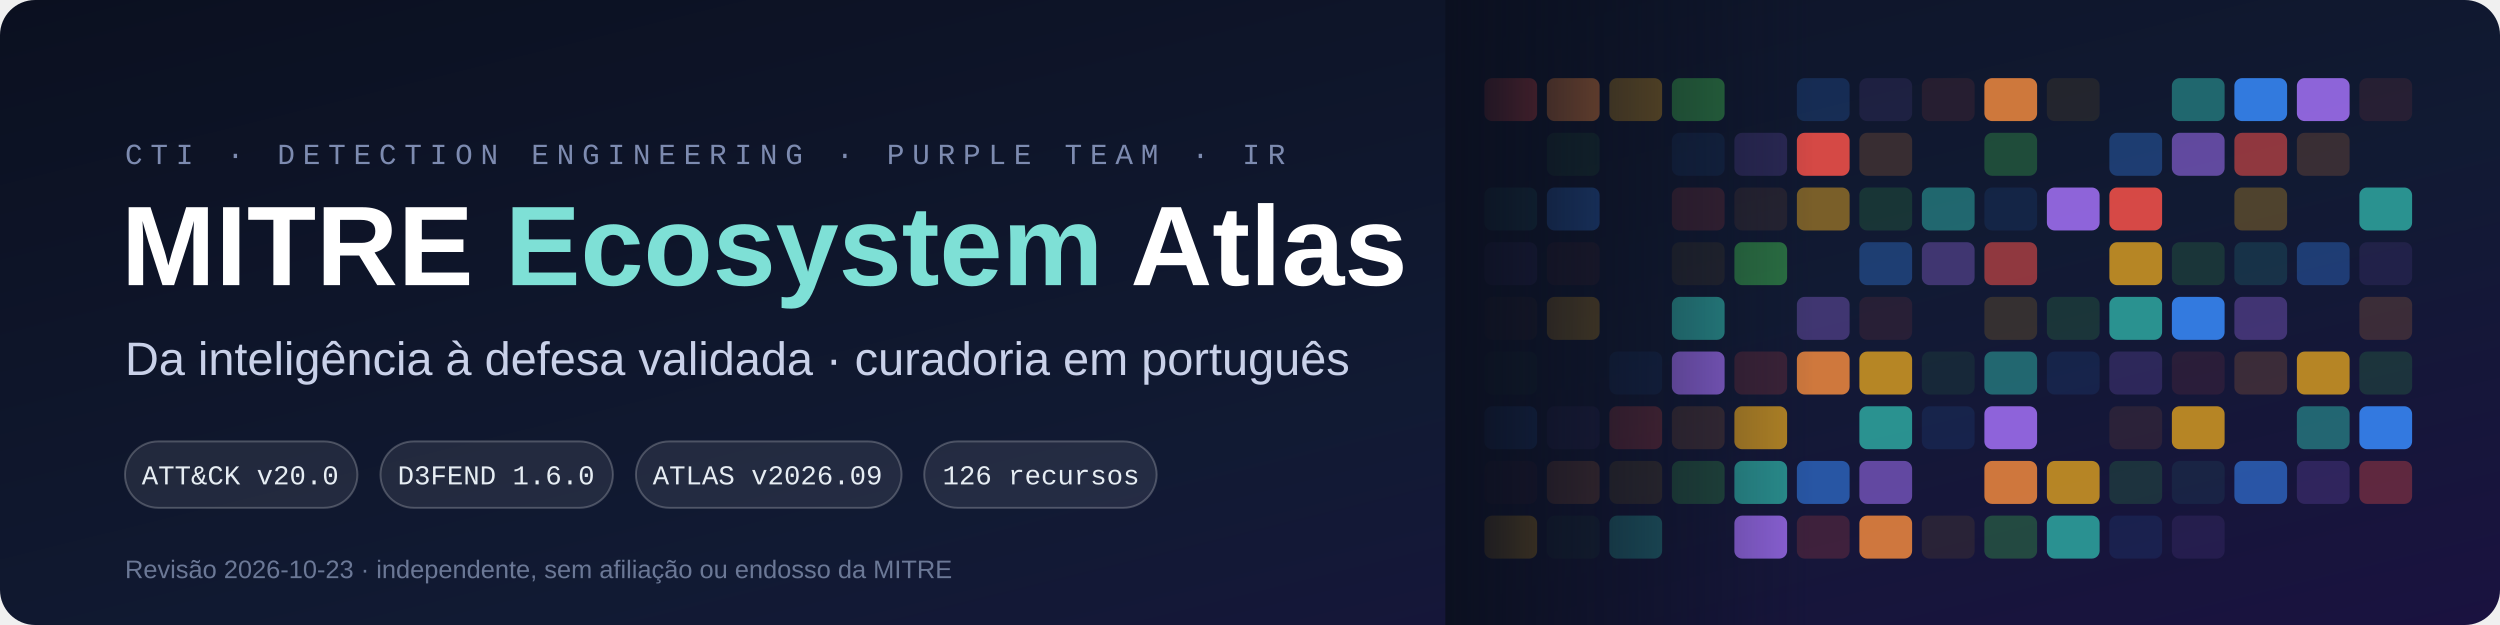
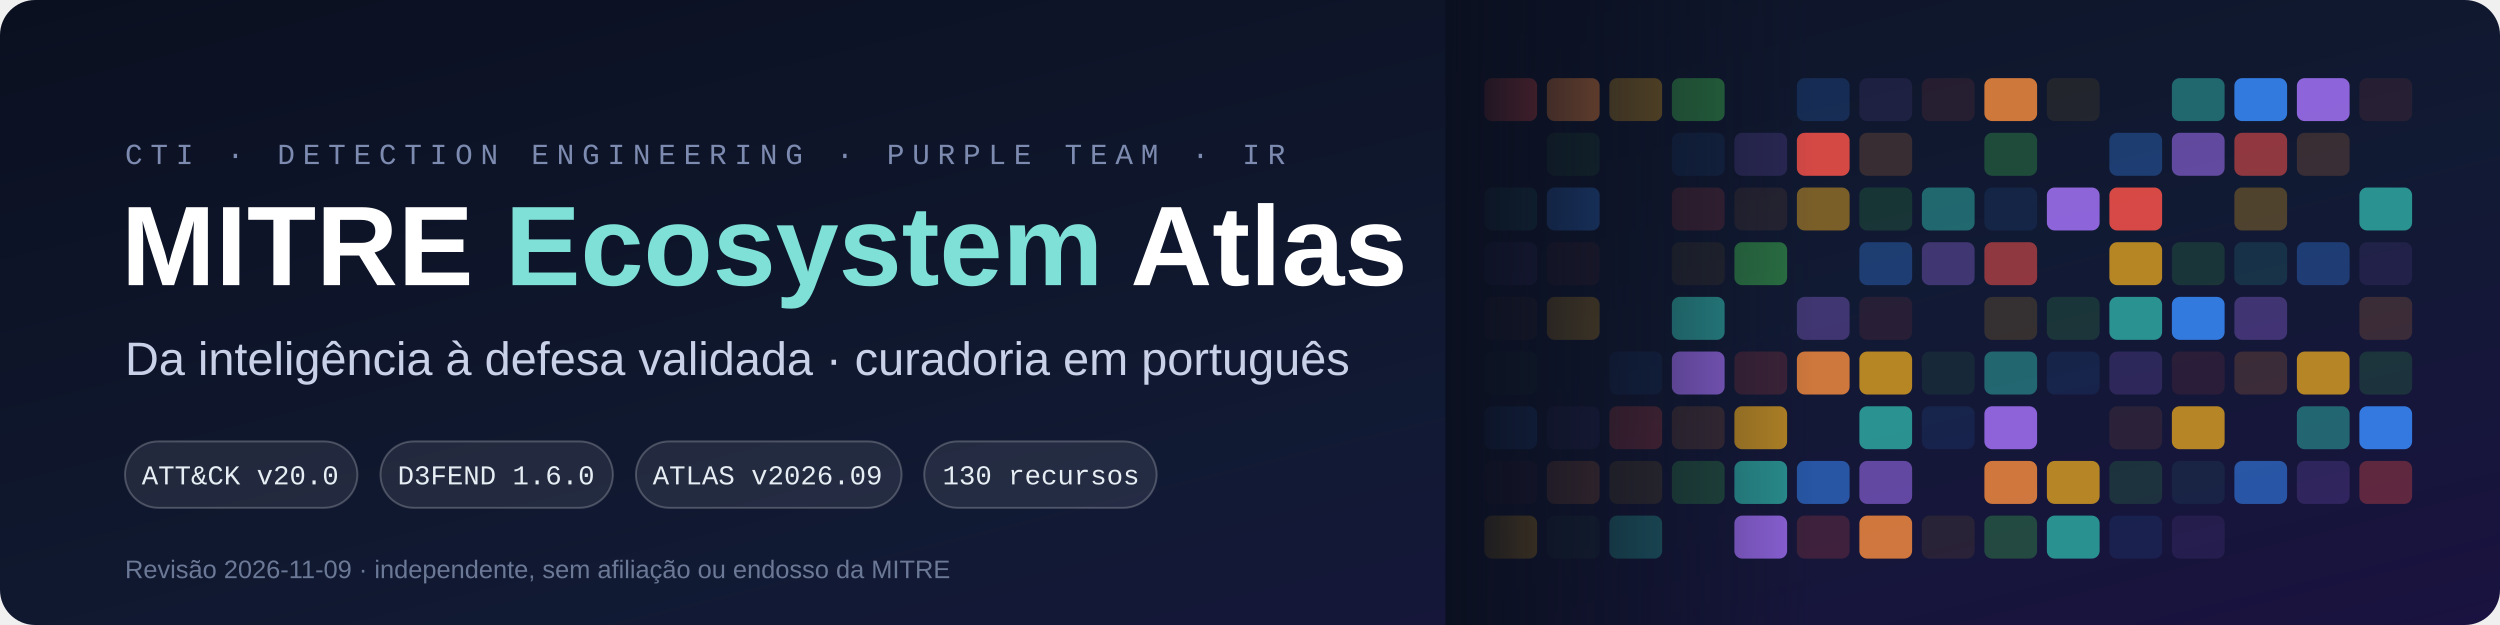
- <svg xmlns="http://www.w3.org/2000/svg" width="1280" height="320" viewBox="0 0 1280 320" role="img" aria-label="MITRE Ecosystem Atlas: 126 recursos mapeados">
+ <svg xmlns="http://www.w3.org/2000/svg" width="1280" height="320" viewBox="0 0 1280 320" role="img" aria-label="MITRE Ecosystem Atlas: 130 recursos mapeados">
  <defs>
    <linearGradient id="bg" x1="0" y1="0" x2="1" y2="1">
      <stop offset="0" stop-color="#0b1020" />
      <stop offset="0.6" stop-color="#111a33" />
      <stop offset="1" stop-color="#1a1240" />
    </linearGradient>
    <linearGradient id="fade" x1="0" x2="1">
      <stop offset="0" stop-color="#0b1020" stop-opacity="1" />
      <stop offset="0.35" stop-color="#0b1020" stop-opacity="0" />
    </linearGradient>
  </defs>
  <rect width="1280" height="320" rx="18" fill="url(#bg)" />
  <rect x="760" y="40" width="27" height="22" rx="4" fill="#f85149" opacity="0.85" />
  <rect x="760" y="96" width="27" height="22" rx="4" fill="#2ea7a0" opacity="0.32" />
  <rect x="760" y="124" width="27" height="22" rx="4" fill="#a371f7" opacity="0.18" />
  <rect x="760" y="152" width="27" height="22" rx="4" fill="#f0883e" opacity="0.1" />
  <rect x="760" y="180" width="27" height="22" rx="4" fill="#3fb950" opacity="0.1" />
  <rect x="760" y="208" width="27" height="22" rx="4" fill="#388bfd" opacity="0.32" />
  <rect x="760" y="236" width="27" height="22" rx="4" fill="#f85149" opacity="0.1" />
  <rect x="760" y="264" width="27" height="22" rx="4" fill="#d29922" opacity="0.85" />
  <rect x="792" y="40" width="27" height="22" rx="4" fill="#f0883e" opacity="0.85" />
  <rect x="792" y="68" width="27" height="22" rx="4" fill="#3fb950" opacity="0.18" />
  <rect x="792" y="96" width="27" height="22" rx="4" fill="#388bfd" opacity="0.55" />
  <rect x="792" y="124" width="27" height="22" rx="4" fill="#f85149" opacity="0.1" />
  <rect x="792" y="152" width="27" height="22" rx="4" fill="#d29922" opacity="0.55" />
  <rect x="792" y="208" width="27" height="22" rx="4" fill="#a371f7" opacity="0.1" />
  <rect x="792" y="236" width="27" height="22" rx="4" fill="#f0883e" opacity="0.32" />
  <rect x="792" y="264" width="27" height="22" rx="4" fill="#3fb950" opacity="0.1" />
  <rect x="824" y="40" width="27" height="22" rx="4" fill="#d29922" opacity="0.55" />
  <rect x="824" y="180" width="27" height="22" rx="4" fill="#388bfd" opacity="0.1" />
  <rect x="824" y="208" width="27" height="22" rx="4" fill="#f85149" opacity="0.32" />
  <rect x="824" y="236" width="27" height="22" rx="4" fill="#d29922" opacity="0.18" />
  <rect x="824" y="264" width="27" height="22" rx="4" fill="#2ea7a0" opacity="0.55" />
  <rect x="856" y="40" width="27" height="22" rx="4" fill="#3fb950" opacity="0.55" />
  <rect x="856" y="68" width="27" height="22" rx="4" fill="#388bfd" opacity="0.1" />
  <rect x="856" y="96" width="27" height="22" rx="4" fill="#f85149" opacity="0.18" />
  <rect x="856" y="124" width="27" height="22" rx="4" fill="#d29922" opacity="0.1" />
  <rect x="856" y="152" width="27" height="22" rx="4" fill="#2ea7a0" opacity="0.85" />
  <rect x="856" y="180" width="27" height="22" rx="4" fill="#a371f7" opacity="0.85" />
  <rect x="856" y="208" width="27" height="22" rx="4" fill="#f0883e" opacity="0.18" />
  <rect x="856" y="236" width="27" height="22" rx="4" fill="#3fb950" opacity="0.32" />
  <rect x="888" y="68" width="27" height="22" rx="4" fill="#a371f7" opacity="0.18" />
  <rect x="888" y="96" width="27" height="22" rx="4" fill="#f0883e" opacity="0.1" />
  <rect x="888" y="124" width="27" height="22" rx="4" fill="#3fb950" opacity="0.55" />
  <rect x="888" y="180" width="27" height="22" rx="4" fill="#f85149" opacity="0.18" />
  <rect x="888" y="208" width="27" height="22" rx="4" fill="#d29922" opacity="0.85" />
  <rect x="888" y="236" width="27" height="22" rx="4" fill="#2ea7a0" opacity="0.85" />
  <rect x="888" y="264" width="27" height="22" rx="4" fill="#a371f7" opacity="0.85" />
  <rect x="920" y="40" width="27" height="22" rx="4" fill="#388bfd" opacity="0.18" />
  <rect x="920" y="68" width="27" height="22" rx="4" fill="#f85149" opacity="0.85" />
  <rect x="920" y="96" width="27" height="22" rx="4" fill="#d29922" opacity="0.55" />
  <rect x="920" y="152" width="27" height="22" rx="4" fill="#a371f7" opacity="0.32" />
  <rect x="920" y="180" width="27" height="22" rx="4" fill="#f0883e" opacity="0.85" />
  <rect x="920" y="236" width="27" height="22" rx="4" fill="#388bfd" opacity="0.55" />
  <rect x="920" y="264" width="27" height="22" rx="4" fill="#f85149" opacity="0.18" />
  <rect x="952" y="40" width="27" height="22" rx="4" fill="#a371f7" opacity="0.1" />
  <rect x="952" y="68" width="27" height="22" rx="4" fill="#f0883e" opacity="0.18" />
  <rect x="952" y="96" width="27" height="22" rx="4" fill="#3fb950" opacity="0.18" />
  <rect x="952" y="124" width="27" height="22" rx="4" fill="#388bfd" opacity="0.32" />
  <rect x="952" y="152" width="27" height="22" rx="4" fill="#f85149" opacity="0.1" />
  <rect x="952" y="180" width="27" height="22" rx="4" fill="#d29922" opacity="0.85" />
  <rect x="952" y="208" width="27" height="22" rx="4" fill="#2ea7a0" opacity="0.85" />
  <rect x="952" y="236" width="27" height="22" rx="4" fill="#a371f7" opacity="0.55" />
  <rect x="952" y="264" width="27" height="22" rx="4" fill="#f0883e" opacity="0.85" />
  <rect x="984" y="40" width="27" height="22" rx="4" fill="#f85149" opacity="0.1" />
  <rect x="984" y="96" width="27" height="22" rx="4" fill="#2ea7a0" opacity="0.55" />
  <rect x="984" y="124" width="27" height="22" rx="4" fill="#a371f7" opacity="0.32" />
  <rect x="984" y="180" width="27" height="22" rx="4" fill="#3fb950" opacity="0.1" />
  <rect x="984" y="208" width="27" height="22" rx="4" fill="#388bfd" opacity="0.1" />
  <rect x="984" y="264" width="27" height="22" rx="4" fill="#d29922" opacity="0.1" />
  <rect x="1016" y="40" width="27" height="22" rx="4" fill="#f0883e" opacity="0.85" />
  <rect x="1016" y="68" width="27" height="22" rx="4" fill="#3fb950" opacity="0.32" />
  <rect x="1016" y="96" width="27" height="22" rx="4" fill="#388bfd" opacity="0.1" />
  <rect x="1016" y="124" width="27" height="22" rx="4" fill="#f85149" opacity="0.55" />
  <rect x="1016" y="152" width="27" height="22" rx="4" fill="#d29922" opacity="0.18" />
  <rect x="1016" y="180" width="27" height="22" rx="4" fill="#2ea7a0" opacity="0.55" />
  <rect x="1016" y="208" width="27" height="22" rx="4" fill="#a371f7" opacity="0.85" />
  <rect x="1016" y="236" width="27" height="22" rx="4" fill="#f0883e" opacity="0.85" />
  <rect x="1016" y="264" width="27" height="22" rx="4" fill="#3fb950" opacity="0.32" />
  <rect x="1048" y="40" width="27" height="22" rx="4" fill="#d29922" opacity="0.1" />
  <rect x="1048" y="96" width="27" height="22" rx="4" fill="#a371f7" opacity="0.85" />
  <rect x="1048" y="152" width="27" height="22" rx="4" fill="#3fb950" opacity="0.18" />
  <rect x="1048" y="180" width="27" height="22" rx="4" fill="#388bfd" opacity="0.1" />
  <rect x="1048" y="236" width="27" height="22" rx="4" fill="#d29922" opacity="0.85" />
  <rect x="1048" y="264" width="27" height="22" rx="4" fill="#2ea7a0" opacity="0.85" />
  <rect x="1080" y="68" width="27" height="22" rx="4" fill="#388bfd" opacity="0.32" />
  <rect x="1080" y="96" width="27" height="22" rx="4" fill="#f85149" opacity="0.85" />
  <rect x="1080" y="124" width="27" height="22" rx="4" fill="#d29922" opacity="0.85" />
  <rect x="1080" y="152" width="27" height="22" rx="4" fill="#2ea7a0" opacity="0.85" />
  <rect x="1080" y="180" width="27" height="22" rx="4" fill="#a371f7" opacity="0.18" />
  <rect x="1080" y="208" width="27" height="22" rx="4" fill="#f0883e" opacity="0.1" />
  <rect x="1080" y="236" width="27" height="22" rx="4" fill="#3fb950" opacity="0.18" />
  <rect x="1080" y="264" width="27" height="22" rx="4" fill="#388bfd" opacity="0.1" />
  <rect x="1112" y="40" width="27" height="22" rx="4" fill="#2ea7a0" opacity="0.55" />
  <rect x="1112" y="68" width="27" height="22" rx="4" fill="#a371f7" opacity="0.55" />
  <rect x="1112" y="124" width="27" height="22" rx="4" fill="#3fb950" opacity="0.18" />
  <rect x="1112" y="152" width="27" height="22" rx="4" fill="#388bfd" opacity="0.85" />
  <rect x="1112" y="180" width="27" height="22" rx="4" fill="#f85149" opacity="0.1" />
  <rect x="1112" y="208" width="27" height="22" rx="4" fill="#d29922" opacity="0.85" />
  <rect x="1112" y="236" width="27" height="22" rx="4" fill="#2ea7a0" opacity="0.1" />
  <rect x="1112" y="264" width="27" height="22" rx="4" fill="#a371f7" opacity="0.1" />
  <rect x="1144" y="40" width="27" height="22" rx="4" fill="#388bfd" opacity="0.85" />
  <rect x="1144" y="68" width="27" height="22" rx="4" fill="#f85149" opacity="0.55" />
  <rect x="1144" y="96" width="27" height="22" rx="4" fill="#d29922" opacity="0.32" />
  <rect x="1144" y="124" width="27" height="22" rx="4" fill="#2ea7a0" opacity="0.18" />
  <rect x="1144" y="152" width="27" height="22" rx="4" fill="#a371f7" opacity="0.32" />
  <rect x="1144" y="180" width="27" height="22" rx="4" fill="#f0883e" opacity="0.18" />
  <rect x="1144" y="236" width="27" height="22" rx="4" fill="#388bfd" opacity="0.55" />
  <rect x="1176" y="40" width="27" height="22" rx="4" fill="#a371f7" opacity="0.85" />
  <rect x="1176" y="68" width="27" height="22" rx="4" fill="#f0883e" opacity="0.18" />
  <rect x="1176" y="124" width="27" height="22" rx="4" fill="#388bfd" opacity="0.32" />
  <rect x="1176" y="180" width="27" height="22" rx="4" fill="#d29922" opacity="0.85" />
  <rect x="1176" y="208" width="27" height="22" rx="4" fill="#2ea7a0" opacity="0.55" />
  <rect x="1176" y="236" width="27" height="22" rx="4" fill="#a371f7" opacity="0.18" />
  <rect x="1208" y="40" width="27" height="22" rx="4" fill="#f85149" opacity="0.1" />
  <rect x="1208" y="96" width="27" height="22" rx="4" fill="#2ea7a0" opacity="0.85" />
  <rect x="1208" y="124" width="27" height="22" rx="4" fill="#a371f7" opacity="0.1" />
  <rect x="1208" y="152" width="27" height="22" rx="4" fill="#f0883e" opacity="0.18" />
  <rect x="1208" y="180" width="27" height="22" rx="4" fill="#3fb950" opacity="0.18" />
  <rect x="1208" y="208" width="27" height="22" rx="4" fill="#388bfd" opacity="0.85" />
  <rect x="1208" y="236" width="27" height="22" rx="4" fill="#f85149" opacity="0.32" />
  <rect x="740" y="0" width="540" height="320" fill="url(#fade)" />
  <text x="64" y="84" font-family="'SFMono-Regular', Consolas, 'Liberation Mono', monospace" font-size="15" letter-spacing="4" fill="#7d8bb0">CTI · DETECTION ENGINEERING · PURPLE TEAM · IR</text>
  <text x="62" y="146" font-family="'Segoe UI', 'Helvetica Neue', Arial, sans-serif" font-size="58" font-weight="800" fill="#ffffff">MITRE <tspan fill="#7ee0d6">Ecosystem</tspan> Atlas</text>
  <text x="64" y="192" font-family="'Segoe UI', 'Helvetica Neue', Arial, sans-serif" font-size="24" fill="#c9d1e9">Da inteligência à defesa validada · curadoria em português</text>
  <rect x="64" y="226" width="119" height="34" rx="17" fill="#ffffff" fill-opacity="0.08" stroke="#ffffff" stroke-opacity="0.22" />
  <text x="123" y="248" text-anchor="middle" font-family="'SFMono-Regular', Consolas, 'Liberation Mono', monospace" font-size="14" fill="#e6edf3">ATT&amp;CK v20.0</text>
  <rect x="194.8" y="226" width="119" height="34" rx="17" fill="#ffffff" fill-opacity="0.08" stroke="#ffffff" stroke-opacity="0.22" />
  <text x="254" y="248" text-anchor="middle" font-family="'SFMono-Regular', Consolas, 'Liberation Mono', monospace" font-size="14" fill="#e6edf3">D3FEND 1.6.0</text>
  <rect x="325.6" y="226" width="136" height="34" rx="17" fill="#ffffff" fill-opacity="0.08" stroke="#ffffff" stroke-opacity="0.22" />
  <text x="393" y="248" text-anchor="middle" font-family="'SFMono-Regular', Consolas, 'Liberation Mono', monospace" font-size="14" fill="#e6edf3">ATLAS v2026.09</text>
  <rect x="473.2" y="226" width="119" height="34" rx="17" fill="#ffffff" fill-opacity="0.08" stroke="#ffffff" stroke-opacity="0.22" />
-   <text x="533" y="248" text-anchor="middle" font-family="'SFMono-Regular', Consolas, 'Liberation Mono', monospace" font-size="14" fill="#e6edf3">126 recursos</text>
-   <text x="64" y="296" font-family="'Segoe UI', 'Helvetica Neue', Arial, sans-serif" font-size="13" fill="#6b7896">Revisão 2026-10-23 · independente, sem afiliação ou endosso da MITRE</text>
+   <text x="533" y="248" text-anchor="middle" font-family="'SFMono-Regular', Consolas, 'Liberation Mono', monospace" font-size="14" fill="#e6edf3">130 recursos</text>
+   <text x="64" y="296" font-family="'Segoe UI', 'Helvetica Neue', Arial, sans-serif" font-size="13" fill="#6b7896">Revisão 2026-11-09 · independente, sem afiliação ou endosso da MITRE</text>
</svg>
